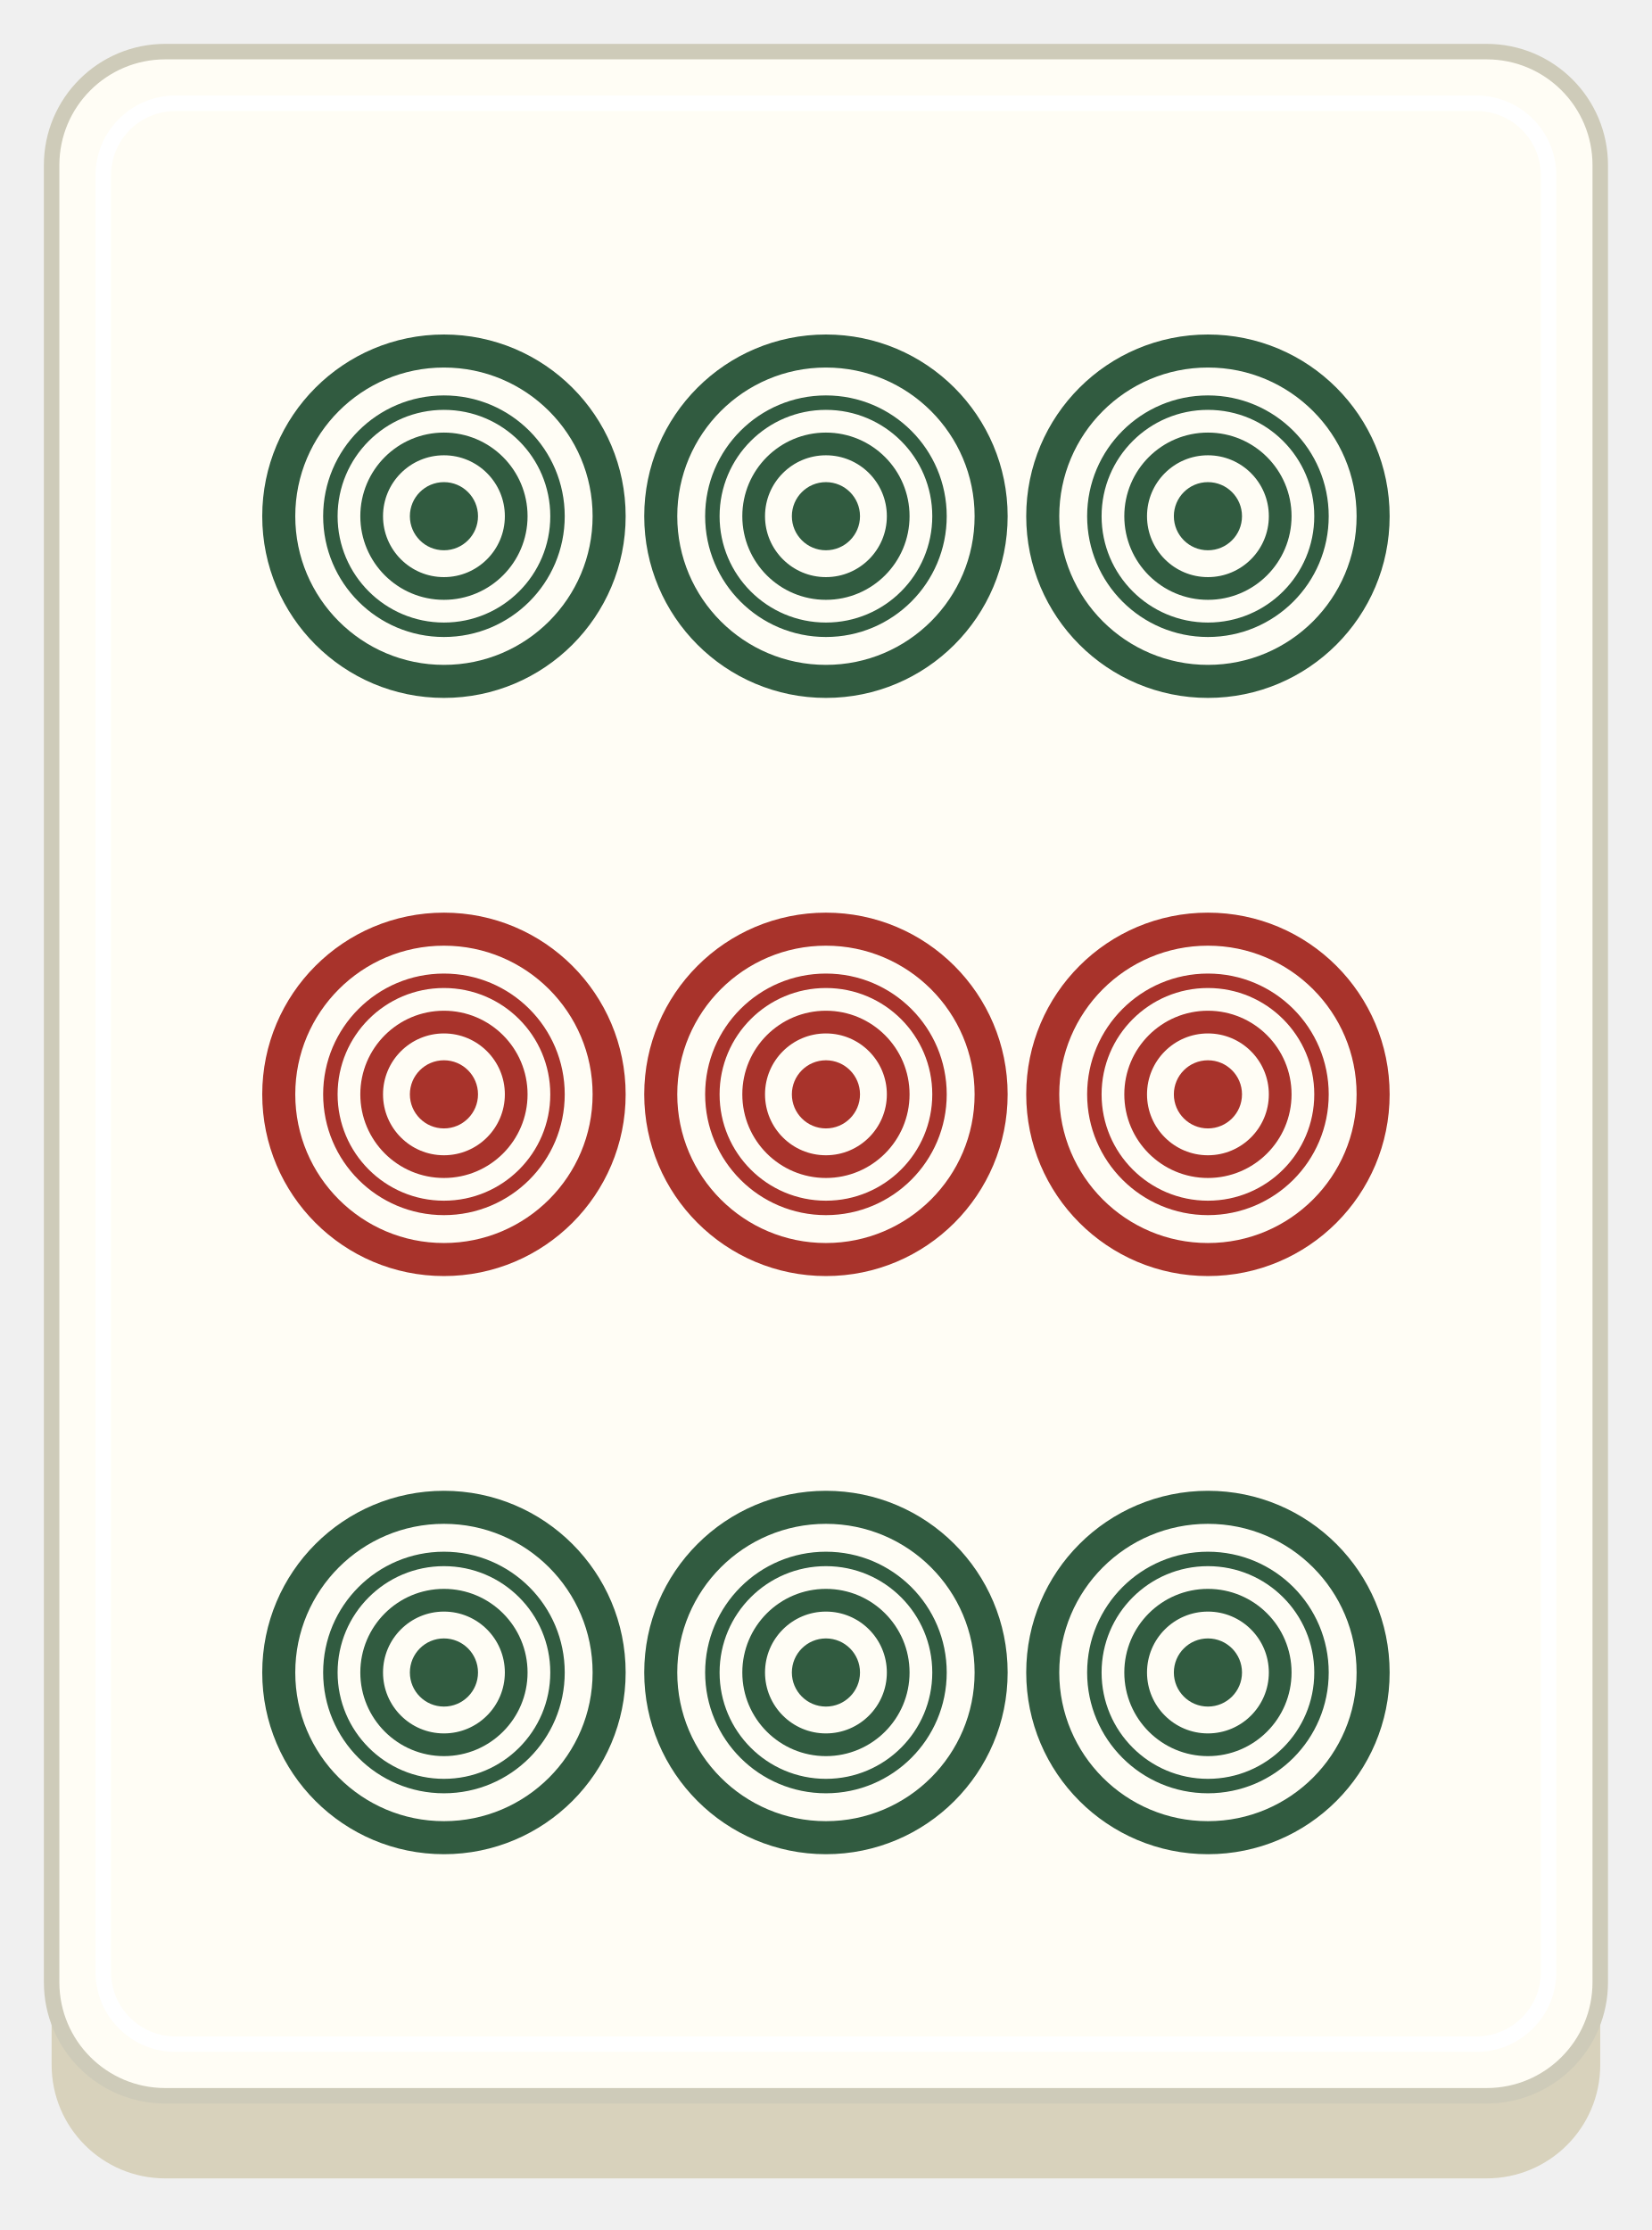
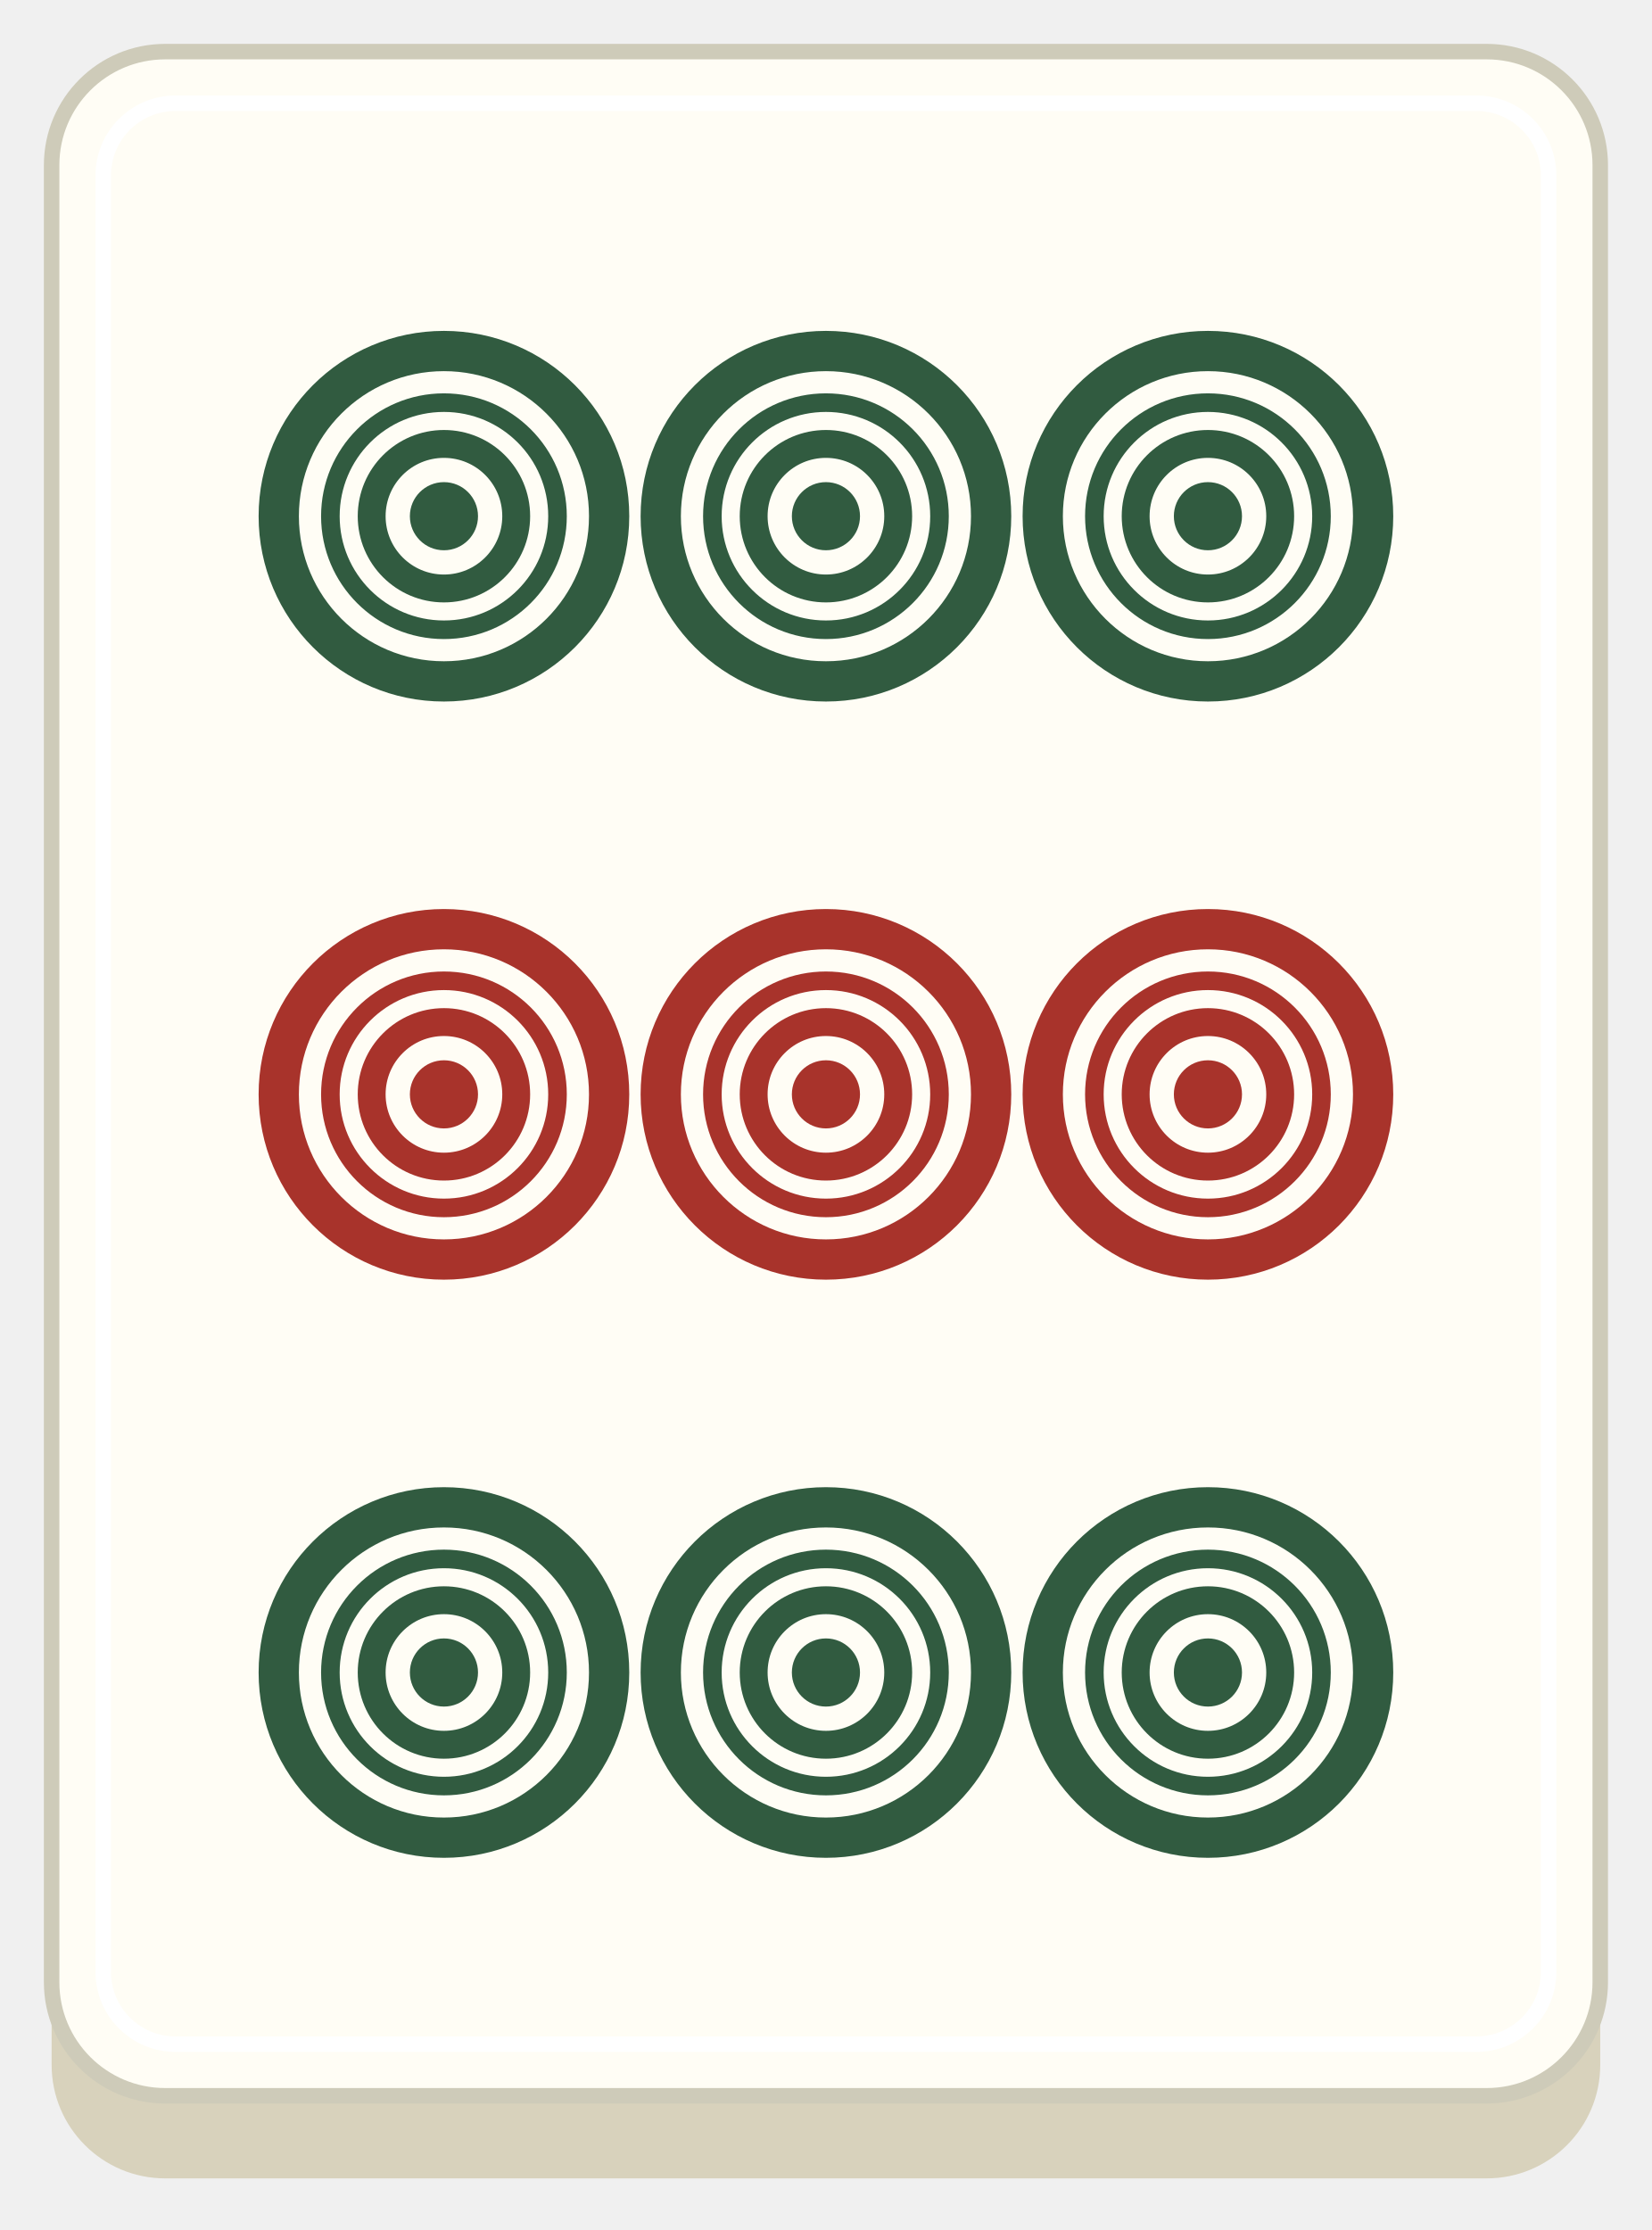
<svg xmlns="http://www.w3.org/2000/svg" viewBox="0 0 160 216" width="160" height="216" data-suit="tong" data-rank="9" role="img" aria-label="九筒">
  <rect x="5" y="13" width="150" height="198" rx="11" fill="#d8d2bc" />
  <rect x="5" y="5" width="150" height="198" rx="11" fill="#fffdf5" stroke="#cecbb9" stroke-width="1.5" />
  <rect x="10" y="10" width="140" height="188" rx="7" fill="none" stroke="#ffffff" stroke-width="1.5" />
  <g data-pip="1" transform="translate(43 50)">
-     <circle r="16" fill="none" stroke="#315b40" stroke-width="3.2" />
-     <circle r="11" fill="none" stroke="#315b40" stroke-width="1.4" />
-     <circle r="7" fill="none" stroke="#315b40" stroke-width="2.2" />
+     <circle r="16" fill="none" stroke="#315b40" stroke-width="3.9" />
+     <circle r="11" fill="none" stroke="#315b40" stroke-width="1.8" />
+     <circle r="7" fill="none" stroke="#315b40" stroke-width="2.7" />
    <circle r="3.3" fill="#315b40" />
  </g>
  <g data-pip="2" transform="translate(80 50)">
-     <circle r="16" fill="none" stroke="#315b40" stroke-width="3.2" />
-     <circle r="11" fill="none" stroke="#315b40" stroke-width="1.4" />
-     <circle r="7" fill="none" stroke="#315b40" stroke-width="2.2" />
+     <circle r="16" fill="none" stroke="#315b40" stroke-width="3.9" />
+     <circle r="11" fill="none" stroke="#315b40" stroke-width="1.8" />
+     <circle r="7" fill="none" stroke="#315b40" stroke-width="2.7" />
    <circle r="3.3" fill="#315b40" />
  </g>
  <g data-pip="3" transform="translate(117 50)">
-     <circle r="16" fill="none" stroke="#315b40" stroke-width="3.2" />
-     <circle r="11" fill="none" stroke="#315b40" stroke-width="1.4" />
-     <circle r="7" fill="none" stroke="#315b40" stroke-width="2.2" />
+     <circle r="16" fill="none" stroke="#315b40" stroke-width="3.9" />
+     <circle r="11" fill="none" stroke="#315b40" stroke-width="1.8" />
+     <circle r="7" fill="none" stroke="#315b40" stroke-width="2.7" />
    <circle r="3.3" fill="#315b40" />
  </g>
  <g data-pip="4" transform="translate(43 106)">
-     <circle r="16" fill="none" stroke="#a8332b" stroke-width="3.2" />
-     <circle r="11" fill="none" stroke="#a8332b" stroke-width="1.4" />
-     <circle r="7" fill="none" stroke="#a8332b" stroke-width="2.2" />
+     <circle r="16" fill="none" stroke="#a8332b" stroke-width="3.9" />
+     <circle r="11" fill="none" stroke="#a8332b" stroke-width="1.8" />
+     <circle r="7" fill="none" stroke="#a8332b" stroke-width="2.7" />
    <circle r="3.3" fill="#a8332b" />
  </g>
  <g data-pip="5" transform="translate(80 106)">
-     <circle r="16" fill="none" stroke="#a8332b" stroke-width="3.2" />
-     <circle r="11" fill="none" stroke="#a8332b" stroke-width="1.4" />
-     <circle r="7" fill="none" stroke="#a8332b" stroke-width="2.2" />
+     <circle r="16" fill="none" stroke="#a8332b" stroke-width="3.9" />
+     <circle r="11" fill="none" stroke="#a8332b" stroke-width="1.8" />
+     <circle r="7" fill="none" stroke="#a8332b" stroke-width="2.7" />
    <circle r="3.3" fill="#a8332b" />
  </g>
  <g data-pip="6" transform="translate(117 106)">
-     <circle r="16" fill="none" stroke="#a8332b" stroke-width="3.2" />
-     <circle r="11" fill="none" stroke="#a8332b" stroke-width="1.4" />
-     <circle r="7" fill="none" stroke="#a8332b" stroke-width="2.2" />
+     <circle r="16" fill="none" stroke="#a8332b" stroke-width="3.9" />
+     <circle r="11" fill="none" stroke="#a8332b" stroke-width="1.8" />
+     <circle r="7" fill="none" stroke="#a8332b" stroke-width="2.7" />
    <circle r="3.3" fill="#a8332b" />
  </g>
  <g data-pip="7" transform="translate(43 162)">
-     <circle r="16" fill="none" stroke="#315b40" stroke-width="3.2" />
-     <circle r="11" fill="none" stroke="#315b40" stroke-width="1.4" />
-     <circle r="7" fill="none" stroke="#315b40" stroke-width="2.2" />
+     <circle r="16" fill="none" stroke="#315b40" stroke-width="3.9" />
+     <circle r="11" fill="none" stroke="#315b40" stroke-width="1.8" />
+     <circle r="7" fill="none" stroke="#315b40" stroke-width="2.7" />
    <circle r="3.3" fill="#315b40" />
  </g>
  <g data-pip="8" transform="translate(80 162)">
-     <circle r="16" fill="none" stroke="#315b40" stroke-width="3.2" />
-     <circle r="11" fill="none" stroke="#315b40" stroke-width="1.4" />
-     <circle r="7" fill="none" stroke="#315b40" stroke-width="2.2" />
+     <circle r="16" fill="none" stroke="#315b40" stroke-width="3.9" />
+     <circle r="11" fill="none" stroke="#315b40" stroke-width="1.8" />
+     <circle r="7" fill="none" stroke="#315b40" stroke-width="2.7" />
    <circle r="3.3" fill="#315b40" />
  </g>
  <g data-pip="9" transform="translate(117 162)">
-     <circle r="16" fill="none" stroke="#315b40" stroke-width="3.2" />
-     <circle r="11" fill="none" stroke="#315b40" stroke-width="1.4" />
-     <circle r="7" fill="none" stroke="#315b40" stroke-width="2.2" />
+     <circle r="16" fill="none" stroke="#315b40" stroke-width="3.9" />
+     <circle r="11" fill="none" stroke="#315b40" stroke-width="1.8" />
+     <circle r="7" fill="none" stroke="#315b40" stroke-width="2.7" />
    <circle r="3.3" fill="#315b40" />
  </g>
</svg>
